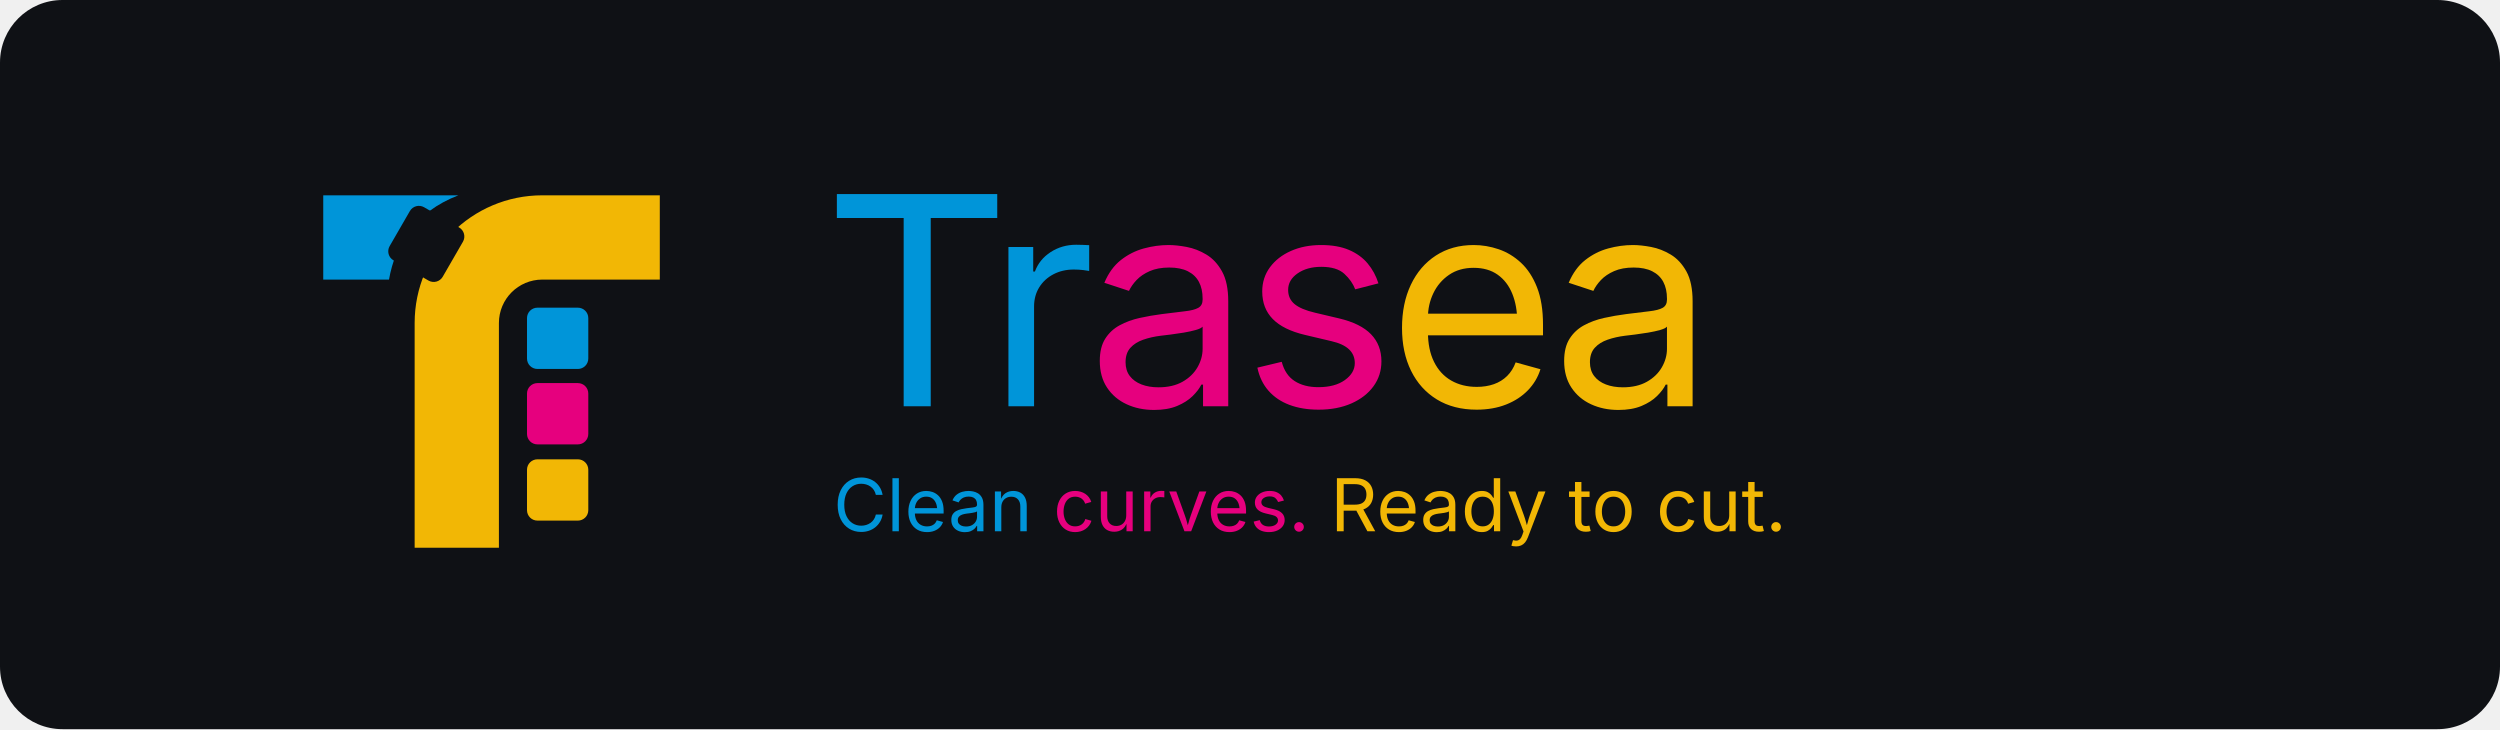
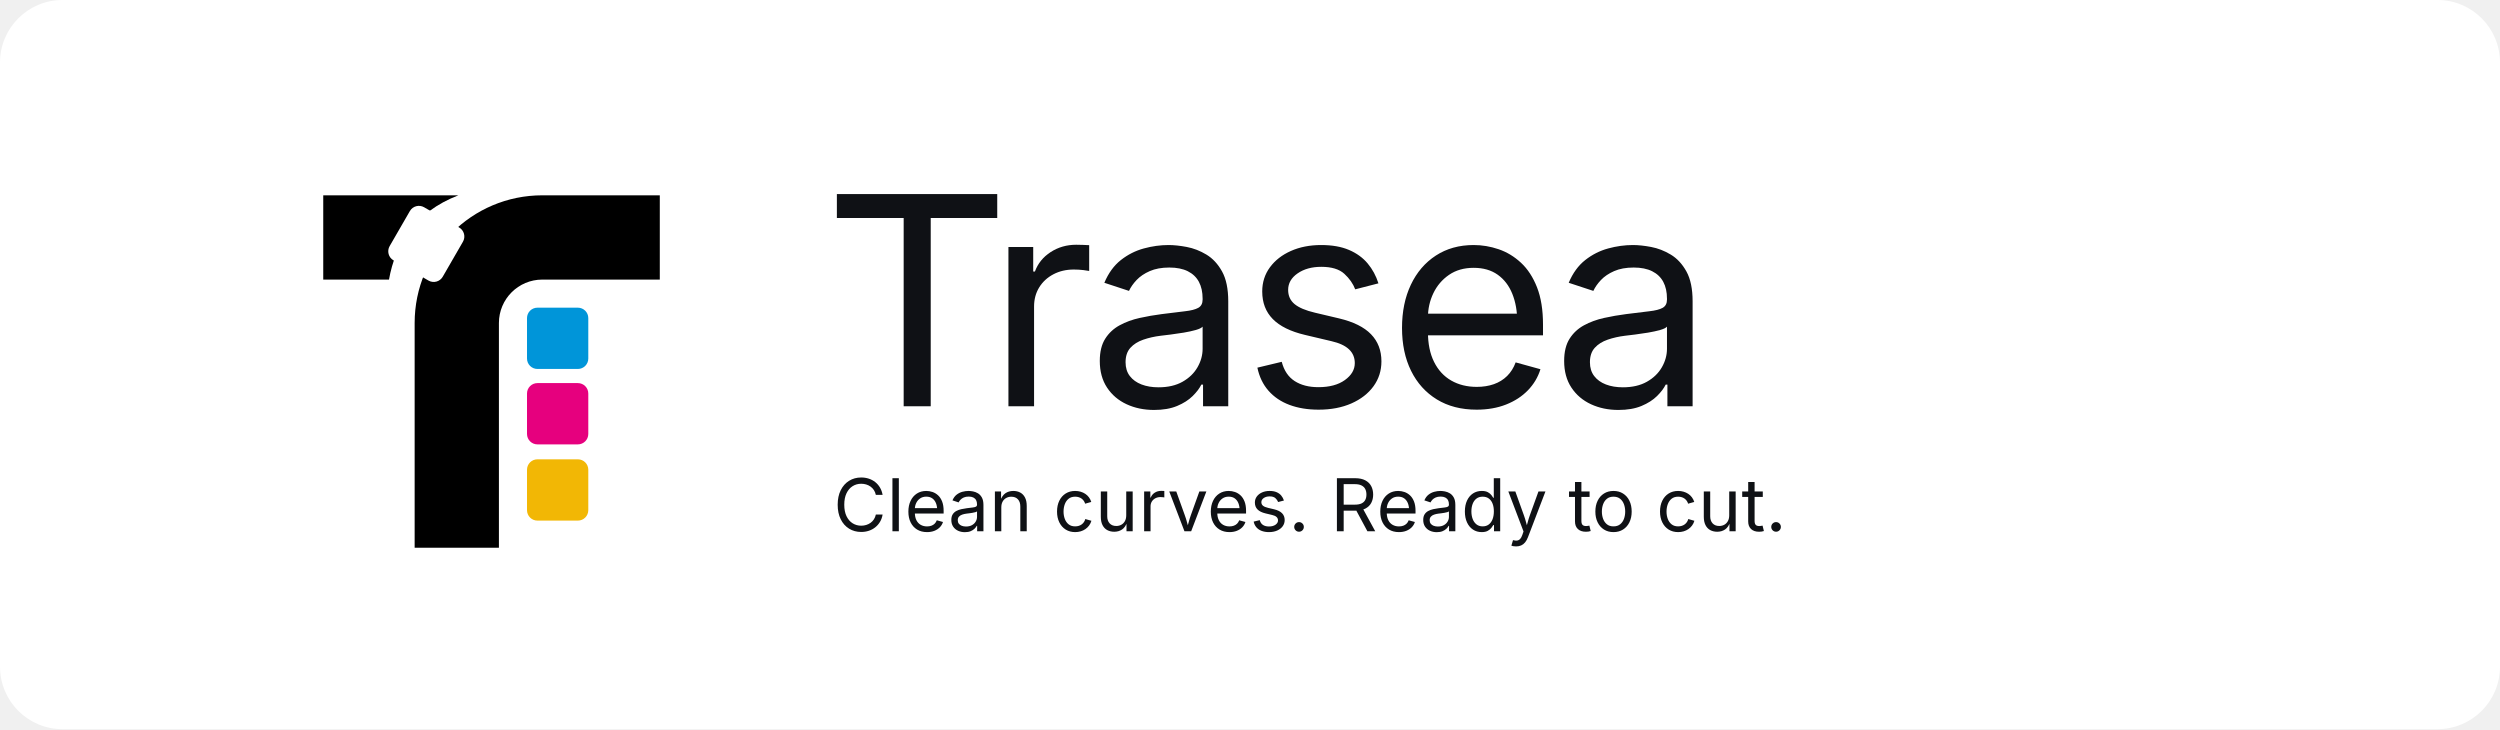
<svg xmlns="http://www.w3.org/2000/svg" xmlns:ns1="https://www.affinity.studio/" width="100%" height="100%" viewBox="0 0 960 280" version="1.1" xml:space="preserve" style="fill-rule:evenodd;clip-rule:evenodd;stroke-linejoin:round;stroke-miterlimit:2;">
-   <g transform="matrix(1,0,0,1,-1010,-2046.281)">
-     <g id="Artboard2" transform="matrix(1,0,0,1,0,2046.281)">
+   <g transform="matrix(1,0,0,1,-1337.484,-3800.397)">
+     <g id="Artboard2" transform="matrix(1,0,0,1,327.4844,3800.397)">
      <rect x="1010" y="0" width="960" height="280" style="fill:none;" />
      <g transform="matrix(1,0,0,1,1010,0)">
-         <path d="M936,0C949.246,0 960,10.754 960,24L960,256C960,269.246 949.246,280 936,280L24,280C10.754,280 0,269.246 0,256L0,24C0,10.754 10.754,0 24,0L936,0Z" style="fill:rgb(15,17,21);" />
+         <path d="M936,0C949.246,0 960,10.754 960,24L960,256C960,269.246 949.246,280 936,280L24,280C10.754,280 0,269.246 0,256L0,24C0,10.754 10.754,0 24,0L936,0Z" style="fill:white;" />
      </g>
      <g id="left-arm" transform="matrix(0.490304,0,0,0.490304,1079.211,16.16358)">
-         <path d="M112,120L217.848,120C183.777,133.1 168.331,158.518 163.499,186L112,186L112,120Z" style="fill:rgb(0,149,217);fill-rule:nonzero;" />
+         <path d="M112,120L217.848,120C183.777,133.1 168.331,158.518 163.499,186L112,186L112,120Z" style="fill-rule:nonzero;" />
      </g>
      <g id="right-stem" transform="matrix(0.490304,0,0,0.490304,1067.24,16.16358)">
-         <path d="M308,120L400,120L400,186L308,186C289.22,186 274,201.22 274,220L274,396L208,396L208,220C208,164.77 252.77,120 308,120Z" style="fill:rgb(242,183,5);fill-rule:nonzero;" />
+         <path d="M308,120L400,120L400,186L308,186C289.22,186 274,201.22 274,220L274,396L208,396L208,220C208,164.77 252.77,120 308,120Z" style="fill-rule:nonzero;" />
      </g>
      <g id="node-accent" transform="matrix(0.490304,0,0,0.490304,1067.24,16.16358)">
        <path d="M335.842,208C340.344,208 344,211.656 344,216.158L344,247.842C344,252.344 340.344,256 335.842,256L304.158,256C299.656,256 296,252.344 296,247.842L296,216.158C296,211.656 299.656,208 304.158,208L335.842,208Z" style="fill:rgb(0,149,217);" />
      </g>
      <g id="node-accent1" ns1:id="node-accent" transform="matrix(0.490304,0,0,0.490304,1067.24,45.12595)">
        <path d="M335.842,208C340.344,208 344,211.656 344,216.158L344,247.842C344,252.344 340.344,256 335.842,256L304.158,256C299.656,256 296,252.344 296,247.842L296,216.158C296,211.656 299.656,208 304.158,208L335.842,208Z" style="fill:rgb(230,0,126);" />
      </g>
      <g id="node-accent2" ns1:id="node-accent" transform="matrix(0.490304,0,0,0.490304,1067.24,74.3948)">
        <path d="M335.842,208C340.344,208 344,211.656 344,216.158L344,247.842C344,252.344 340.344,256 335.842,256L304.158,256C299.656,256 296,252.344 296,247.842L296,216.158C296,211.656 299.656,208 304.158,208L335.842,208Z" style="fill:rgb(242,183,5);" />
      </g>
      <g transform="matrix(1,0,0,1,1326,156)">
-         <path d="M31.008-72.297L5.359-72.297L5.359-81.484L66.938-81.484L66.938-72.297L41.398-72.297L41.398 0L31.008 0L31.008-72.297ZM81.081 0L71.237 0L71.237-61.141L80.753-61.141L80.753-51.734L81.409-51.734Q83.105-56.383 87.452-59.199Q91.800-62.016 97.269-62.016L97.269-62.016Q98.362-62.016 99.866-61.961Q101.370-61.906 102.245-61.852L102.245-61.852L102.245-51.953Q101.808-52.063 100.058-52.281Q98.308-52.500 96.339-52.500L96.339-52.500Q91.964-52.500 88.491-50.668Q85.019-48.836 83.050-45.637Q81.081-42.438 81.081-38.281L81.081-38.281L81.081 0Z" style="fill:rgb(0,149,217);fill-rule:nonzero;" />
-         <path d="M127.155 1.422L127.155 1.422Q121.358 1.422 116.627-0.766Q111.897-2.953 109.108-7.164Q106.319-11.375 106.319-17.391L106.319-17.391Q106.319-22.641 108.397-25.922Q110.475-29.203 113.948-31.090Q117.420-32.977 121.631-33.906Q125.842-34.836 130.108-35.383L130.108-35.383Q135.577-36.094 139.022-36.477Q142.467-36.859 144.135-37.789Q145.803-38.719 145.803-40.961L145.803-40.961L145.803-41.289Q145.803-45.117 144.381-47.770Q142.959-50.422 140.116-51.844Q137.272-53.266 133.006-53.266L133.006-53.266Q128.631-53.266 125.514-51.898Q122.397-50.531 120.456-48.480Q118.514-46.430 117.530-44.297L117.530-44.297L108.069-47.414Q110.420-52.992 114.413-56.137Q118.405-59.281 123.217-60.594Q128.030-61.906 132.733-61.906L132.733-61.906Q135.795-61.906 139.706-61.168Q143.616-60.430 147.252-58.242Q150.889-56.055 153.268-51.762Q155.647-47.469 155.647-40.305L155.647-40.305L155.647 0L145.967 0L145.967-8.313L145.311-8.313Q144.272-6.180 141.975-3.910Q139.678-1.641 136.014-0.109Q132.350 1.422 127.155 1.422ZM128.850-7.273L128.850-7.273Q134.319-7.273 138.092-9.406Q141.866-11.539 143.834-14.957Q145.803-18.375 145.803-22.094L145.803-22.094L145.803-30.570Q145.202-29.859 143.178-29.285Q141.155-28.711 138.557-28.273Q135.959-27.836 133.526-27.535Q131.092-27.234 129.670-27.070L129.670-27.070Q126.116-26.633 123.026-25.566Q119.936-24.500 118.077-22.449Q116.217-20.398 116.217-16.898L116.217-16.898Q116.217-13.727 117.858-11.594Q119.499-9.461 122.342-8.367Q125.186-7.273 128.850-7.273ZM190.350 1.313L190.350 1.313Q184.060 1.313 179.166-0.520Q174.271-2.352 171.100-5.961Q167.928-9.570 166.834-14.820L166.834-14.820L176.185-17.063Q177.498-12.031 181.135-9.680Q184.771-7.328 190.240-7.328L190.240-7.328Q196.639-7.328 200.439-10.063Q204.240-12.797 204.240-16.570L204.240-16.570Q204.240-19.742 202.025-21.848Q199.810-23.953 195.271-24.992L195.271-24.992L185.100-27.398Q176.787-29.367 172.740-33.496Q168.693-37.625 168.693-44.078L168.693-44.078Q168.693-49.328 171.646-53.348Q174.600-57.367 179.713-59.637Q184.826-61.906 191.334-61.906L191.334-61.906Q197.623-61.906 202.025-60.020Q206.428-58.133 209.189-54.824Q211.951-51.516 213.318-47.195L213.318-47.195L204.404-44.898Q203.146-48.180 200.221-50.859Q197.295-53.539 191.389-53.539L191.389-53.539Q185.920-53.539 182.283-51.023Q178.646-48.508 178.646-44.680L178.646-44.680Q178.646-41.289 181.107-39.238Q183.568-37.188 188.928-35.930L188.928-35.930L198.170-33.742Q206.482-31.773 210.475-27.645Q214.467-23.516 214.467-17.227L214.467-17.227Q214.467-11.867 211.432-7.684Q208.396-3.500 202.955-1.094Q197.514 1.313 190.350 1.313Z" style="fill:rgb(230,0,126);fill-rule:nonzero;" />
-         <path d="M251.029 1.313L251.029 1.313Q242.169 1.313 235.744-2.625Q229.318-6.563 225.845-13.617Q222.373-20.672 222.373-30.078L222.373-30.078Q222.373-39.484 225.763-46.648Q229.154-53.813 235.361-57.859Q241.568-61.906 249.880-61.906L249.880-61.906Q254.748-61.906 259.478-60.293Q264.208-58.680 268.064-55.098Q271.919-51.516 274.216-45.664Q276.513-39.813 276.513-31.336L276.513-31.336L276.513-27.234L229.044-27.234L229.044-35.547L271.208-35.547L266.615-32.484Q266.615-38.500 264.728-43.176Q262.841-47.852 259.123-50.504Q255.404-53.156 249.880-53.156L249.880-53.156Q244.357-53.156 240.419-50.449Q236.482-47.742 234.404-43.395Q232.326-39.047 232.326-34.070L232.326-34.070L232.326-28.547Q232.326-21.766 234.677-17.035Q237.029-12.305 241.267-9.871Q245.505-7.438 251.083-7.438L251.083-7.438Q254.693-7.438 257.646-8.477Q260.599-9.516 262.732-11.621Q264.865-13.727 266.013-16.844L266.013-16.844L275.529-14.219Q274.107-9.625 270.716-6.125Q267.326-2.625 262.322-0.656Q257.318 1.313 251.029 1.313ZM305.470 1.422L305.470 1.422Q299.673 1.422 294.942-0.766Q290.212-2.953 287.423-7.164Q284.634-11.375 284.634-17.391L284.634-17.391Q284.634-22.641 286.712-25.922Q288.790-29.203 292.263-31.090Q295.735-32.977 299.946-33.906Q304.157-34.836 308.423-35.383L308.423-35.383Q313.892-36.094 317.337-36.477Q320.782-36.859 322.450-37.789Q324.118-38.719 324.118-40.961L324.118-40.961L324.118-41.289Q324.118-45.117 322.696-47.770Q321.274-50.422 318.431-51.844Q315.587-53.266 311.321-53.266L311.321-53.266Q306.946-53.266 303.829-51.898Q300.712-50.531 298.770-48.480Q296.829-46.430 295.845-44.297L295.845-44.297L286.384-47.414Q288.735-52.992 292.728-56.137Q296.720-59.281 301.532-60.594Q306.345-61.906 311.048-61.906L311.048-61.906Q314.110-61.906 318.020-61.168Q321.931-60.430 325.567-58.242Q329.204-56.055 331.583-51.762Q333.962-47.469 333.962-40.305L333.962-40.305L333.962 0L324.282 0L324.282-8.313L323.626-8.313Q322.587-6.180 320.290-3.910Q317.993-1.641 314.329-0.109Q310.665 1.422 305.470 1.422ZM307.165-7.273L307.165-7.273Q312.634-7.273 316.407-9.406Q320.181-11.539 322.149-14.957Q324.118-18.375 324.118-22.094L324.118-22.094L324.118-30.570Q323.517-29.859 321.493-29.285Q319.470-28.711 316.872-28.273Q314.274-27.836 311.841-27.535Q309.407-27.234 307.985-27.070L307.985-27.070Q304.431-26.633 301.341-25.566Q298.251-24.500 296.392-22.449Q294.532-20.398 294.532-16.898L294.532-16.898Q294.532-13.727 296.173-11.594Q297.813-9.461 300.657-8.367Q303.501-7.273 307.165-7.273Z" style="fill:rgb(242,183,5);fill-rule:nonzero;" />
+         <path d="M31.008-72.297L5.359-72.297L5.359-81.484L66.938-81.484L66.938-72.297L41.398-72.297L41.398 0L31.008 0L31.008-72.297ZM81.081 0L71.237 0L71.237-61.141L80.753-61.141L80.753-51.734L81.409-51.734Q83.105-56.383 87.452-59.199Q91.800-62.016 97.269-62.016L97.269-62.016Q98.362-62.016 99.866-61.961Q101.370-61.906 102.245-61.852L102.245-61.852L102.245-51.953Q101.808-52.063 100.058-52.281Q98.308-52.500 96.339-52.500L96.339-52.500Q91.964-52.500 88.491-50.668Q85.019-48.836 83.050-45.637Q81.081-42.438 81.081-38.281L81.081-38.281L81.081 0Z" style="fill:rgb(15,17,21);fill-rule:nonzero;" />
+         <path d="M127.155 1.422L127.155 1.422Q121.358 1.422 116.627-0.766Q111.897-2.953 109.108-7.164Q106.319-11.375 106.319-17.391L106.319-17.391Q106.319-22.641 108.397-25.922Q110.475-29.203 113.948-31.090Q117.420-32.977 121.631-33.906Q125.842-34.836 130.108-35.383L130.108-35.383Q135.577-36.094 139.022-36.477Q142.467-36.859 144.135-37.789Q145.803-38.719 145.803-40.961L145.803-40.961L145.803-41.289Q145.803-45.117 144.381-47.770Q142.959-50.422 140.116-51.844Q137.272-53.266 133.006-53.266L133.006-53.266Q128.631-53.266 125.514-51.898Q122.397-50.531 120.456-48.480Q118.514-46.430 117.530-44.297L117.530-44.297L108.069-47.414Q110.420-52.992 114.413-56.137Q118.405-59.281 123.217-60.594Q128.030-61.906 132.733-61.906L132.733-61.906Q135.795-61.906 139.706-61.168Q143.616-60.430 147.252-58.242Q150.889-56.055 153.268-51.762Q155.647-47.469 155.647-40.305L155.647-40.305L155.647 0L145.967 0L145.967-8.313L145.311-8.313Q144.272-6.180 141.975-3.910Q139.678-1.641 136.014-0.109Q132.350 1.422 127.155 1.422ZM128.850-7.273L128.850-7.273Q134.319-7.273 138.092-9.406Q141.866-11.539 143.834-14.957Q145.803-18.375 145.803-22.094L145.803-22.094L145.803-30.570Q145.202-29.859 143.178-29.285Q141.155-28.711 138.557-28.273Q135.959-27.836 133.526-27.535Q131.092-27.234 129.670-27.070L129.670-27.070Q126.116-26.633 123.026-25.566Q119.936-24.500 118.077-22.449Q116.217-20.398 116.217-16.898L116.217-16.898Q116.217-13.727 117.858-11.594Q119.499-9.461 122.342-8.367Q125.186-7.273 128.850-7.273ZM190.350 1.313L190.350 1.313Q184.060 1.313 179.166-0.520Q174.271-2.352 171.100-5.961Q167.928-9.570 166.834-14.820L166.834-14.820L176.185-17.063Q177.498-12.031 181.135-9.680Q184.771-7.328 190.240-7.328L190.240-7.328Q196.639-7.328 200.439-10.063Q204.240-12.797 204.240-16.570L204.240-16.570Q204.240-19.742 202.025-21.848Q199.810-23.953 195.271-24.992L195.271-24.992L185.100-27.398Q176.787-29.367 172.740-33.496Q168.693-37.625 168.693-44.078L168.693-44.078Q168.693-49.328 171.646-53.348Q174.600-57.367 179.713-59.637Q184.826-61.906 191.334-61.906L191.334-61.906Q197.623-61.906 202.025-60.020Q206.428-58.133 209.189-54.824Q211.951-51.516 213.318-47.195L213.318-47.195L204.404-44.898Q203.146-48.180 200.221-50.859Q197.295-53.539 191.389-53.539L191.389-53.539Q185.920-53.539 182.283-51.023Q178.646-48.508 178.646-44.680L178.646-44.680Q178.646-41.289 181.107-39.238Q183.568-37.188 188.928-35.930L188.928-35.930L198.170-33.742Q206.482-31.773 210.475-27.645Q214.467-23.516 214.467-17.227L214.467-17.227Q214.467-11.867 211.432-7.684Q208.396-3.500 202.955-1.094Q197.514 1.313 190.350 1.313Z" style="fill:rgb(15,17,21);fill-rule:nonzero;" />
+         <path d="M251.029 1.313L251.029 1.313Q242.169 1.313 235.744-2.625Q229.318-6.563 225.845-13.617Q222.373-20.672 222.373-30.078L222.373-30.078Q222.373-39.484 225.763-46.648Q229.154-53.813 235.361-57.859Q241.568-61.906 249.880-61.906L249.880-61.906Q254.748-61.906 259.478-60.293Q264.208-58.680 268.064-55.098Q271.919-51.516 274.216-45.664Q276.513-39.813 276.513-31.336L276.513-31.336L276.513-27.234L229.044-27.234L229.044-35.547L271.208-35.547L266.615-32.484Q266.615-38.500 264.728-43.176Q262.841-47.852 259.123-50.504Q255.404-53.156 249.880-53.156L249.880-53.156Q244.357-53.156 240.419-50.449Q236.482-47.742 234.404-43.395Q232.326-39.047 232.326-34.070L232.326-34.070L232.326-28.547Q232.326-21.766 234.677-17.035Q237.029-12.305 241.267-9.871Q245.505-7.438 251.083-7.438L251.083-7.438Q254.693-7.438 257.646-8.477Q260.599-9.516 262.732-11.621Q264.865-13.727 266.013-16.844L266.013-16.844L275.529-14.219Q274.107-9.625 270.716-6.125Q267.326-2.625 262.322-0.656Q257.318 1.313 251.029 1.313ZM305.470 1.422L305.470 1.422Q299.673 1.422 294.942-0.766Q290.212-2.953 287.423-7.164Q284.634-11.375 284.634-17.391L284.634-17.391Q284.634-22.641 286.712-25.922Q288.790-29.203 292.263-31.090Q295.735-32.977 299.946-33.906Q304.157-34.836 308.423-35.383L308.423-35.383Q313.892-36.094 317.337-36.477Q320.782-36.859 322.450-37.789Q324.118-38.719 324.118-40.961L324.118-40.961L324.118-41.289Q324.118-45.117 322.696-47.770Q321.274-50.422 318.431-51.844Q315.587-53.266 311.321-53.266L311.321-53.266Q306.946-53.266 303.829-51.898Q300.712-50.531 298.770-48.480Q296.829-46.430 295.845-44.297L295.845-44.297L286.384-47.414Q288.735-52.992 292.728-56.137Q296.720-59.281 301.532-60.594Q306.345-61.906 311.048-61.906L311.048-61.906Q314.110-61.906 318.020-61.168Q321.931-60.430 325.567-58.242Q329.204-56.055 331.583-51.762Q333.962-47.469 333.962-40.305L333.962-40.305L333.962 0L324.282 0L324.282-8.313L323.626-8.313Q322.587-6.180 320.290-3.910Q317.993-1.641 314.329-0.109Q310.665 1.422 305.470 1.422ZM307.165-7.273L307.165-7.273Q312.634-7.273 316.407-9.406Q320.181-11.539 322.149-14.957Q324.118-18.375 324.118-22.094L324.118-22.094L324.118-30.570Q323.517-29.859 321.493-29.285Q319.470-28.711 316.872-28.273Q314.274-27.836 311.841-27.535Q309.407-27.234 307.985-27.070L307.985-27.070Q304.431-26.633 301.341-25.566Q298.251-24.500 296.392-22.449Q294.532-20.398 294.532-16.898L294.532-16.898Q294.532-13.727 296.173-11.594Q297.813-9.461 300.657-8.367Q303.501-7.273 307.165-7.273Z" style="fill:rgb(15,17,21);fill-rule:nonzero;" />
      </g>
      <g transform="matrix(1,0,0,1,1330,204)">
-         <path d="M10.705 0.273L10.705 0.273Q8.094 0.273 6.050-0.991Q4.006-2.256 2.837-4.601Q1.668-6.945 1.668-10.172L1.668-10.172Q1.668-13.412 2.837-15.757Q4.006-18.102 6.050-19.373Q8.094-20.645 10.705-20.645L10.705-20.645Q12.250-20.645 13.624-20.193Q14.998-19.742 16.092-18.874Q17.186-18.006 17.917-16.769Q18.648-15.531 18.922-13.959L18.922-13.959L16.324-13.959Q16.105-15.012 15.579-15.805Q15.053-16.598 14.294-17.145Q13.535-17.691 12.619-17.965Q11.703-18.238 10.705-18.238L10.705-18.238Q8.873-18.238 7.396-17.309Q5.920-16.379 5.059-14.581Q4.197-12.783 4.197-10.172L4.197-10.172Q4.197-7.574 5.065-5.776Q5.934-3.979 7.410-3.056Q8.887-2.133 10.705-2.133L10.705-2.133Q11.703-2.133 12.619-2.413Q13.535-2.693 14.294-3.233Q15.053-3.773 15.579-4.573Q16.105-5.373 16.324-6.412L16.324-6.412L18.922-6.412Q18.662-4.854 17.931-3.623Q17.199-2.393 16.105-1.518Q15.012-0.643 13.638-0.185Q12.264 0.273 10.705 0.273ZM22.693-20.371L25.154-20.371L25.154 0L22.693 0L22.693-20.371ZM35.980 0.328L35.980 0.328Q33.765 0.328 32.159-0.656Q30.553-1.641 29.684-3.404Q28.816-5.168 28.816-7.520L28.816-7.520Q28.816-9.871 29.664-11.662Q30.512-13.453 32.063-14.465Q33.615-15.477 35.693-15.477L35.693-15.477Q36.910-15.477 38.093-15.073Q39.275-14.670 40.239-13.774Q41.203-12.879 41.777-11.416Q42.351-9.953 42.351-7.834L42.351-7.834L42.351-6.809L30.484-6.809L30.484-8.887L41.025-8.887L39.877-8.121Q39.877-9.625 39.405-10.794Q38.933-11.963 38.004-12.626Q37.074-13.289 35.693-13.289L35.693-13.289Q34.312-13.289 33.328-12.612Q32.344-11.936 31.824-10.849Q31.305-9.762 31.305-8.518L31.305-8.518L31.305-7.137Q31.305-5.441 31.892-4.259Q32.480-3.076 33.540-2.468Q34.599-1.859 35.994-1.859L35.994-1.859Q36.896-1.859 37.635-2.119Q38.373-2.379 38.906-2.905Q39.439-3.432 39.726-4.211L39.726-4.211L42.105-3.555Q41.750-2.406 40.902-1.531Q40.055-0.656 38.804-0.164Q37.553 0.328 35.980 0.328ZM50.518 0.355L50.518 0.355Q49.069 0.355 47.886-0.191Q46.704-0.738 46.006-1.791Q45.309-2.844 45.309-4.348L45.309-4.348Q45.309-5.660 45.829-6.480Q46.348-7.301 47.216-7.772Q48.084-8.244 49.137-8.477Q50.190-8.709 51.256-8.846L51.256-8.846Q52.624-9.023 53.485-9.119Q54.346-9.215 54.763-9.447Q55.180-9.680 55.180-10.240L55.180-10.240L55.180-10.322Q55.180-11.279 54.825-11.942Q54.469-12.605 53.758-12.961Q53.047-13.316 51.981-13.316L51.981-13.316Q50.887-13.316 50.108-12.975Q49.329-12.633 48.843-12.120Q48.358-11.607 48.112-11.074L48.112-11.074L45.747-11.854Q46.334-13.248 47.332-14.034Q48.331-14.820 49.534-15.148Q50.737-15.477 51.913-15.477L51.913-15.477Q52.678-15.477 53.656-15.292Q54.633-15.107 55.542-14.561Q56.452-14.014 57.046-12.940Q57.641-11.867 57.641-10.076L57.641-10.076L57.641 0L55.221 0L55.221-2.078L55.057-2.078Q54.797-1.545 54.223-0.978Q53.649-0.410 52.733-0.027Q51.817 0.355 50.518 0.355ZM50.942-1.818L50.942-1.818Q52.309-1.818 53.252-2.352Q54.196-2.885 54.688-3.739Q55.180-4.594 55.180-5.523L55.180-5.523L55.180-7.643Q55.030-7.465 54.524-7.321Q54.018-7.178 53.369-7.068Q52.719-6.959 52.111-6.884Q51.502-6.809 51.147-6.768L51.147-6.768Q50.258-6.658 49.486-6.392Q48.713-6.125 48.249-5.612Q47.784-5.100 47.784-4.225L47.784-4.225Q47.784-3.432 48.194-2.898Q48.604-2.365 49.315-2.092Q50.026-1.818 50.942-1.818ZM64.502-9.160L64.502-9.160L64.502 0L62.041 0L62.041-15.285L64.407-15.285L64.420-11.580L64.079-11.580Q64.776-13.699 66.068-14.588Q67.360-15.477 69.096-15.477L69.096-15.477Q70.641-15.477 71.803-14.841Q72.965-14.205 73.615-12.927Q74.264-11.648 74.264-9.707L74.264-9.707L74.264 0L71.803 0L71.803-9.502Q71.803-11.266 70.880-12.264Q69.957-13.262 68.358-13.262L68.358-13.262Q67.264-13.262 66.389-12.783Q65.514-12.305 65.008-11.389Q64.502-10.473 64.502-9.160Z" style="fill:rgb(0,149,217);fill-rule:nonzero;" />
-         <path d="M92.858 0.328L92.858 0.328Q90.780 0.328 89.214-0.656Q87.649-1.641 86.774-3.418Q85.899-5.195 85.899-7.547L85.899-7.547Q85.899-9.939 86.774-11.724Q87.649-13.508 89.214-14.492Q90.780-15.477 92.858-15.477L92.858-15.477Q93.965-15.477 94.950-15.189Q95.934-14.902 96.748-14.362Q97.561-13.822 98.149-13.036Q98.737-12.250 99.051-11.252L99.051-11.252L96.686-10.582Q96.522-11.170 96.180-11.662Q95.838-12.154 95.353-12.517Q94.868-12.879 94.239-13.077Q93.610-13.275 92.858-13.275L92.858-13.275Q91.327-13.275 90.342-12.476Q89.358-11.676 88.879-10.377Q88.401-9.078 88.401-7.547L88.401-7.547Q88.401-6.043 88.879-4.751Q89.358-3.459 90.342-2.666Q91.327-1.873 92.858-1.873L92.858-1.873Q93.623-1.873 94.266-2.078Q94.909-2.283 95.408-2.659Q95.907-3.035 96.248-3.555Q96.590-4.074 96.754-4.689L96.754-4.689L99.106-4.020Q98.805-2.994 98.210-2.194Q97.616-1.395 96.795-0.827Q95.975-0.260 94.977 0.034Q93.979 0.328 92.858 0.328ZM107.895 0.191L107.895 0.191Q106.350 0.191 105.181-0.444Q104.012-1.080 103.363-2.365Q102.713-3.650 102.713-5.578L102.713-5.578L102.713-15.285L105.174-15.285L105.174-5.783Q105.174-4.020 106.104-3.021Q107.034-2.023 108.633-2.023L108.633-2.023Q109.727-2.023 110.595-2.502Q111.463-2.980 111.969-3.903Q112.475-4.826 112.475-6.125L112.475-6.125L112.475-15.285L114.950-15.285L114.950 0L112.571 0L112.571-3.705L112.899-3.705Q112.188-1.559 110.882-0.684Q109.577 0.191 107.895 0.191ZM121.811 0L119.350 0L119.350-15.285L121.729-15.285L121.729-12.934L121.893-12.934Q122.317-14.096 123.404-14.800Q124.491-15.504 125.858-15.504L125.858-15.504Q126.131-15.504 126.507-15.490Q126.883-15.477 127.102-15.463L127.102-15.463L127.102-12.988Q126.992-13.016 126.555-13.070Q126.117-13.125 125.625-13.125L125.625-13.125Q124.532-13.125 123.663-12.667Q122.795-12.209 122.303-11.409Q121.811-10.609 121.811-9.570L121.811-9.570L121.811 0ZM137.411 0L134.827 0L128.989-15.285L131.682-15.285L134.936-6.221Q135.456-4.813 135.818-3.411Q136.180-2.010 136.577-0.697L136.577-0.697L135.675-0.697Q136.071-2.010 136.433-3.411Q136.796-4.813 137.302-6.221L137.302-6.221L140.555-15.285L143.249-15.285L137.411 0ZM152.113 0.328L152.113 0.328Q149.898 0.328 148.292-0.656Q146.685-1.641 145.817-3.404Q144.949-5.168 144.949-7.520L144.949-7.520Q144.949-9.871 145.797-11.662Q146.644-13.453 148.196-14.465Q149.748-15.477 151.826-15.477L151.826-15.477Q153.043-15.477 154.225-15.073Q155.408-14.670 156.372-13.774Q157.336-12.879 157.910-11.416Q158.484-9.953 158.484-7.834L158.484-7.834L158.484-6.809L146.617-6.809L146.617-8.887L157.158-8.887L156.010-8.121Q156.010-9.625 155.538-10.794Q155.066-11.963 154.136-12.626Q153.207-13.289 151.826-13.289L151.826-13.289Q150.445-13.289 149.461-12.612Q148.476-11.936 147.957-10.849Q147.437-9.762 147.437-8.518L147.437-8.518L147.437-7.137Q147.437-5.441 148.025-4.259Q148.613-3.076 149.673-2.468Q150.732-1.859 152.127-1.859L152.127-1.859Q153.029-1.859 153.767-2.119Q154.506-2.379 155.039-2.905Q155.572-3.432 155.859-4.211L155.859-4.211L158.238-3.555Q157.883-2.406 157.035-1.531Q156.187-0.656 154.936-0.164Q153.685 0.328 152.113 0.328ZM167.287 0.328L167.287 0.328Q165.714 0.328 164.491-0.130Q163.267-0.588 162.474-1.490Q161.681-2.393 161.408-3.705L161.408-3.705L163.746-4.266Q164.074-3.008 164.983-2.420Q165.892-1.832 167.259-1.832L167.259-1.832Q168.859-1.832 169.809-2.516Q170.759-3.199 170.759-4.143L170.759-4.143Q170.759-4.936 170.206-5.462Q169.652-5.988 168.517-6.248L168.517-6.248L165.974-6.850Q163.896-7.342 162.884-8.374Q161.873-9.406 161.873-11.020L161.873-11.020Q161.873-12.332 162.611-13.337Q163.349-14.342 164.628-14.909Q165.906-15.477 167.533-15.477L167.533-15.477Q169.105-15.477 170.206-15.005Q171.306-14.533 171.997-13.706Q172.687-12.879 173.029-11.799L173.029-11.799L170.800-11.225Q170.486-12.045 169.755-12.715Q169.023-13.385 167.547-13.385L167.547-13.385Q166.179-13.385 165.270-12.756Q164.361-12.127 164.361-11.170L164.361-11.170Q164.361-10.322 164.976-9.810Q165.591-9.297 166.931-8.982L166.931-8.982L169.242-8.436Q171.320-7.943 172.318-6.911Q173.316-5.879 173.316-4.307L173.316-4.307Q173.316-2.967 172.557-1.921Q171.798-0.875 170.438-0.273Q169.078 0.328 167.287 0.328ZM178.824 0.178L178.824 0.178Q178.058 0.178 177.518-0.362Q176.978-0.902 176.978-1.668L176.978-1.668Q176.978-2.434 177.518-2.974Q178.058-3.514 178.824-3.514L178.824-3.514Q179.589-3.514 180.129-2.974Q180.669-2.434 180.669-1.668L180.669-1.668Q180.669-0.902 180.129-0.362Q179.589 0.178 178.824 0.178Z" style="fill:rgb(230,0,126);fill-rule:nonzero;" />
-         <path d="M195.973 0L193.375 0L193.375-20.371L200.348-20.371Q202.726-20.371 204.265-19.558Q205.803-18.744 206.548-17.322Q207.293-15.900 207.293-14.082L207.293-14.082Q207.293-12.264 206.548-10.869Q205.803-9.475 204.271-8.688Q202.740-7.902 200.361-7.902L200.361-7.902L194.824-7.902L194.824-10.213L200.238-10.213Q201.851-10.213 202.829-10.685Q203.807-11.156 204.258-12.024Q204.709-12.893 204.709-14.082L204.709-14.082Q204.709-15.299 204.258-16.194Q203.807-17.090 202.822-17.589Q201.838-18.088 200.211-18.088L200.211-18.088L195.973-18.088L195.973 0ZM208.086 0L205.078 0L200.156-9.174L203.082-9.174L208.086 0ZM217.189 0.328L217.189 0.328Q214.975 0.328 213.368-0.656Q211.762-1.641 210.894-3.404Q210.025-5.168 210.025-7.520L210.025-7.520Q210.025-9.871 210.873-11.662Q211.721-13.453 213.272-14.465Q214.824-15.477 216.902-15.477L216.902-15.477Q218.119-15.477 219.302-15.073Q220.484-14.670 221.448-13.774Q222.412-12.879 222.986-11.416Q223.561-9.953 223.561-7.834L223.561-7.834L223.561-6.809L211.693-6.809L211.693-8.887L222.234-8.887L221.086-8.121Q221.086-9.625 220.614-10.794Q220.143-11.963 219.213-12.626Q218.283-13.289 216.902-13.289L216.902-13.289Q215.522-13.289 214.537-12.612Q213.553-11.936 213.033-10.849Q212.514-9.762 212.514-8.518L212.514-8.518L212.514-7.137Q212.514-5.441 213.102-4.259Q213.689-3.076 214.749-2.468Q215.809-1.859 217.203-1.859L217.203-1.859Q218.105-1.859 218.844-2.119Q219.582-2.379 220.115-2.905Q220.648-3.432 220.936-4.211L220.936-4.211L223.314-3.555Q222.959-2.406 222.111-1.531Q221.264-0.656 220.013-0.164Q218.762 0.328 217.189 0.328ZM231.727 0.355L231.727 0.355Q230.278 0.355 229.095-0.191Q227.913-0.738 227.215-1.791Q226.518-2.844 226.518-4.348L226.518-4.348Q226.518-5.660 227.038-6.480Q227.557-7.301 228.425-7.772Q229.294-8.244 230.346-8.477Q231.399-8.709 232.465-8.846L232.465-8.846Q233.833-9.023 234.694-9.119Q235.555-9.215 235.972-9.447Q236.389-9.680 236.389-10.240L236.389-10.240L236.389-10.322Q236.389-11.279 236.034-11.942Q235.678-12.605 234.967-12.961Q234.257-13.316 233.190-13.316L233.190-13.316Q232.096-13.316 231.317-12.975Q230.538-12.633 230.052-12.120Q229.567-11.607 229.321-11.074L229.321-11.074L226.956-11.854Q227.544-13.248 228.542-14.034Q229.540-14.820 230.743-15.148Q231.946-15.477 233.122-15.477L233.122-15.477Q233.887-15.477 234.865-15.292Q235.842-15.107 236.752-14.561Q237.661-14.014 238.256-12.940Q238.850-11.867 238.850-10.076L238.850-10.076L238.850 0L236.430 0L236.430-2.078L236.266-2.078Q236.007-1.545 235.432-0.978Q234.858-0.410 233.942-0.027Q233.026 0.355 231.727 0.355ZM232.151-1.818L232.151-1.818Q233.518-1.818 234.462-2.352Q235.405-2.885 235.897-3.739Q236.389-4.594 236.389-5.523L236.389-5.523L236.389-7.643Q236.239-7.465 235.733-7.321Q235.227-7.178 234.578-7.068Q233.928-6.959 233.320-6.884Q232.712-6.809 232.356-6.768L232.356-6.768Q231.467-6.658 230.695-6.392Q229.923-6.125 229.458-5.612Q228.993-5.100 228.993-4.225L228.993-4.225Q228.993-3.432 229.403-2.898Q229.813-2.365 230.524-2.092Q231.235-1.818 232.151-1.818ZM248.979 0.328L248.979 0.328Q247.079 0.328 245.616-0.643Q244.153-1.613 243.333-3.391Q242.512-5.168 242.512-7.602L242.512-7.602Q242.512-10.021 243.339-11.792Q244.167-13.563 245.629-14.520Q247.092-15.477 248.993-15.477L248.993-15.477Q250.483-15.477 251.358-14.984Q252.233-14.492 252.705-13.870Q253.176-13.248 253.422-12.838L253.422-12.838L253.614-12.838L253.614-20.371L256.075-20.371L256.075 0L253.696 0L253.696-2.365L253.422-2.365Q253.176-1.941 252.691-1.306Q252.206-0.670 251.324-0.171Q250.442 0.328 248.979 0.328ZM249.348-1.873L249.348-1.873Q250.743-1.873 251.700-2.604Q252.657-3.336 253.149-4.635Q253.641-5.934 253.641-7.629L253.641-7.629Q253.641-9.324 253.156-10.589Q252.670-11.854 251.713-12.564Q250.756-13.275 249.348-13.275L249.348-13.275Q247.899-13.275 246.935-12.523Q245.971-11.771 245.493-10.493Q245.014-9.215 245.014-7.629L245.014-7.629Q245.014-6.029 245.500-4.724Q245.985-3.418 246.956-2.646Q247.926-1.873 249.348-1.873ZM260.369 5.537L260.369 5.537L260.998 3.404L261.258 3.473Q262.010 3.664 262.625 3.575Q263.240 3.486 263.732 2.967Q264.224 2.447 264.594 1.354L264.594 1.354L265.031 0.082L259.193-15.285L261.887-15.285L265.140-6.221Q265.660-4.799 266.015-3.404Q266.371-2.010 266.767-0.697L266.767-0.697L265.865-0.697Q266.262-2.010 266.624-3.411Q266.986-4.813 267.492-6.221L267.492-6.221L270.773-15.285L273.453-15.285L266.740 2.283Q266.275 3.500 265.626 4.286Q264.976 5.072 264.115 5.448Q263.254 5.824 262.174 5.824L262.174 5.824Q261.517 5.824 261.039 5.729Q260.560 5.633 260.369 5.537ZM282.500-15.285L290.402-15.285L290.402-13.180L282.500-13.180L282.500-15.285ZM284.797-3.773L284.797-18.922L287.258-18.922L287.258-3.965Q287.258-2.939 287.675-2.468Q288.091-1.996 289.062-1.996L289.062-1.996Q289.295-1.996 289.657-2.051Q290.019-2.105 290.320-2.160L290.320-2.160L290.826-0.082Q290.443 0.055 289.958 0.123Q289.472 0.191 288.994 0.191L288.994 0.191Q287.011 0.191 285.904-0.854Q284.797-1.900 284.797-3.773L284.797-3.773ZM299.577 0.328L299.577 0.328Q297.499 0.328 295.934-0.656Q294.368-1.641 293.493-3.418Q292.618-5.195 292.618-7.547L292.618-7.547Q292.618-9.939 293.493-11.724Q294.368-13.508 295.934-14.492Q297.499-15.477 299.577-15.477L299.577-15.477Q301.669-15.477 303.241-14.492Q304.814-13.508 305.689-11.724Q306.564-9.939 306.564-7.547L306.564-7.547Q306.564-5.195 305.689-3.418Q304.814-1.641 303.241-0.656Q301.669 0.328 299.577 0.328ZM299.577-1.873L299.577-1.873Q301.122-1.873 302.120-2.666Q303.118-3.459 303.597-4.751Q304.075-6.043 304.075-7.547L304.075-7.547Q304.075-9.064 303.597-10.370Q303.118-11.676 302.120-12.476Q301.122-13.275 299.577-13.275L299.577-13.275Q298.046-13.275 297.062-12.476Q296.077-11.676 295.599-10.377Q295.120-9.078 295.120-7.547L295.120-7.547Q295.120-6.043 295.599-4.751Q296.077-3.459 297.062-2.666Q298.046-1.873 299.577-1.873ZM324.401 0.328L324.401 0.328Q322.323 0.328 320.758-0.656Q319.192-1.641 318.317-3.418Q317.442-5.195 317.442-7.547L317.442-7.547Q317.442-9.939 318.317-11.724Q319.192-13.508 320.758-14.492Q322.323-15.477 324.401-15.477L324.401-15.477Q325.509-15.477 326.493-15.189Q327.478-14.902 328.291-14.362Q329.104-13.822 329.692-13.036Q330.280-12.250 330.595-11.252L330.595-11.252L328.229-10.582Q328.065-11.170 327.724-11.662Q327.382-12.154 326.896-12.517Q326.411-12.879 325.782-13.077Q325.153-13.275 324.401-13.275L324.401-13.275Q322.870-13.275 321.886-12.476Q320.901-11.676 320.423-10.377Q319.944-9.078 319.944-7.547L319.944-7.547Q319.944-6.043 320.423-4.751Q320.901-3.459 321.886-2.666Q322.870-1.873 324.401-1.873L324.401-1.873Q325.167-1.873 325.810-2.078Q326.452-2.283 326.951-2.659Q327.450-3.035 327.792-3.555Q328.134-4.074 328.298-4.689L328.298-4.689L330.649-4.020Q330.349-2.994 329.754-2.194Q329.159-1.395 328.339-0.827Q327.519-0.260 326.520 0.034Q325.522 0.328 324.401 0.328ZM339.438 0.191L339.438 0.191Q337.893 0.191 336.725-0.444Q335.556-1.080 334.906-2.365Q334.257-3.650 334.257-5.578L334.257-5.578L334.257-15.285L336.718-15.285L336.718-5.783Q336.718-4.020 337.647-3.021Q338.577-2.023 340.177-2.023L340.177-2.023Q341.270-2.023 342.139-2.502Q343.007-2.980 343.513-3.903Q344.018-4.826 344.018-6.125L344.018-6.125L344.018-15.285L346.493-15.285L346.493 0L344.114 0L344.114-3.705L344.442-3.705Q343.731-1.559 342.426-0.684Q341.120 0.191 339.438 0.191ZM349.007-15.285L356.909-15.285L356.909-13.180L349.007-13.180L349.007-15.285ZM351.304-3.773L351.304-18.922L353.764-18.922L353.764-3.965Q353.764-2.939 354.181-2.468Q354.598-1.996 355.569-1.996L355.569-1.996Q355.802-1.996 356.164-2.051Q356.526-2.105 356.827-2.160L356.827-2.160L357.333-0.082Q356.950 0.055 356.465 0.123Q355.979 0.191 355.501 0.191L355.501 0.191Q353.518 0.191 352.411-0.854Q351.304-1.900 351.304-3.773L351.304-3.773ZM362.007 0.178L362.007 0.178Q361.241 0.178 360.701-0.362Q360.161-0.902 360.161-1.668L360.161-1.668Q360.161-2.434 360.701-2.974Q361.241-3.514 362.007-3.514L362.007-3.514Q362.772-3.514 363.312-2.974Q363.852-2.434 363.852-1.668L363.852-1.668Q363.852-0.902 363.312-0.362Q362.772 0.178 362.007 0.178Z" style="fill:rgb(242,183,5);fill-rule:nonzero;" />
+         <path d="M10.705 0.273L10.705 0.273Q8.094 0.273 6.050-0.991Q4.006-2.256 2.837-4.601Q1.668-6.945 1.668-10.172L1.668-10.172Q1.668-13.412 2.837-15.757Q4.006-18.102 6.050-19.373Q8.094-20.645 10.705-20.645L10.705-20.645Q12.250-20.645 13.624-20.193Q14.998-19.742 16.092-18.874Q17.186-18.006 17.917-16.769Q18.648-15.531 18.922-13.959L18.922-13.959L16.324-13.959Q16.105-15.012 15.579-15.805Q15.053-16.598 14.294-17.145Q13.535-17.691 12.619-17.965Q11.703-18.238 10.705-18.238L10.705-18.238Q8.873-18.238 7.396-17.309Q5.920-16.379 5.059-14.581Q4.197-12.783 4.197-10.172L4.197-10.172Q4.197-7.574 5.065-5.776Q5.934-3.979 7.410-3.056Q8.887-2.133 10.705-2.133L10.705-2.133Q11.703-2.133 12.619-2.413Q13.535-2.693 14.294-3.233Q15.053-3.773 15.579-4.573Q16.105-5.373 16.324-6.412L16.324-6.412L18.922-6.412Q18.662-4.854 17.931-3.623Q17.199-2.393 16.105-1.518Q15.012-0.643 13.638-0.185Q12.264 0.273 10.705 0.273ZM22.693-20.371L25.154-20.371L25.154 0L22.693 0L22.693-20.371ZM35.980 0.328L35.980 0.328Q33.765 0.328 32.159-0.656Q30.553-1.641 29.684-3.404Q28.816-5.168 28.816-7.520L28.816-7.520Q28.816-9.871 29.664-11.662Q30.512-13.453 32.063-14.465Q33.615-15.477 35.693-15.477L35.693-15.477Q36.910-15.477 38.093-15.073Q39.275-14.670 40.239-13.774Q41.203-12.879 41.777-11.416Q42.351-9.953 42.351-7.834L42.351-7.834L42.351-6.809L30.484-6.809L30.484-8.887L41.025-8.887L39.877-8.121Q39.877-9.625 39.405-10.794Q38.933-11.963 38.004-12.626Q37.074-13.289 35.693-13.289L35.693-13.289Q34.312-13.289 33.328-12.612Q32.344-11.936 31.824-10.849Q31.305-9.762 31.305-8.518L31.305-8.518L31.305-7.137Q31.305-5.441 31.892-4.259Q32.480-3.076 33.540-2.468Q34.599-1.859 35.994-1.859L35.994-1.859Q36.896-1.859 37.635-2.119Q38.373-2.379 38.906-2.905Q39.439-3.432 39.726-4.211L39.726-4.211L42.105-3.555Q41.750-2.406 40.902-1.531Q40.055-0.656 38.804-0.164Q37.553 0.328 35.980 0.328ZM50.518 0.355L50.518 0.355Q49.069 0.355 47.886-0.191Q46.704-0.738 46.006-1.791Q45.309-2.844 45.309-4.348L45.309-4.348Q45.309-5.660 45.829-6.480Q46.348-7.301 47.216-7.772Q48.084-8.244 49.137-8.477Q50.190-8.709 51.256-8.846L51.256-8.846Q52.624-9.023 53.485-9.119Q54.346-9.215 54.763-9.447Q55.180-9.680 55.180-10.240L55.180-10.240L55.180-10.322Q55.180-11.279 54.825-11.942Q54.469-12.605 53.758-12.961Q53.047-13.316 51.981-13.316L51.981-13.316Q50.887-13.316 50.108-12.975Q49.329-12.633 48.843-12.120Q48.358-11.607 48.112-11.074L48.112-11.074L45.747-11.854Q46.334-13.248 47.332-14.034Q48.331-14.820 49.534-15.148Q50.737-15.477 51.913-15.477L51.913-15.477Q52.678-15.477 53.656-15.292Q54.633-15.107 55.542-14.561Q56.452-14.014 57.046-12.940Q57.641-11.867 57.641-10.076L57.641-10.076L57.641 0L55.221 0L55.221-2.078L55.057-2.078Q54.797-1.545 54.223-0.978Q53.649-0.410 52.733-0.027Q51.817 0.355 50.518 0.355ZM50.942-1.818L50.942-1.818Q52.309-1.818 53.252-2.352Q54.196-2.885 54.688-3.739Q55.180-4.594 55.180-5.523L55.180-5.523L55.180-7.643Q55.030-7.465 54.524-7.321Q54.018-7.178 53.369-7.068Q52.719-6.959 52.111-6.884Q51.502-6.809 51.147-6.768L51.147-6.768Q50.258-6.658 49.486-6.392Q48.713-6.125 48.249-5.612Q47.784-5.100 47.784-4.225L47.784-4.225Q47.784-3.432 48.194-2.898Q48.604-2.365 49.315-2.092Q50.026-1.818 50.942-1.818ZM64.502-9.160L64.502-9.160L64.502 0L62.041 0L62.041-15.285L64.407-15.285L64.420-11.580L64.079-11.580Q64.776-13.699 66.068-14.588Q67.360-15.477 69.096-15.477L69.096-15.477Q70.641-15.477 71.803-14.841Q72.965-14.205 73.615-12.927Q74.264-11.648 74.264-9.707L74.264-9.707L74.264 0L71.803 0L71.803-9.502Q71.803-11.266 70.880-12.264Q69.957-13.262 68.358-13.262L68.358-13.262Q67.264-13.262 66.389-12.783Q65.514-12.305 65.008-11.389Q64.502-10.473 64.502-9.160Z" style="fill:rgb(15,17,21);fill-rule:nonzero;" />
+         <path d="M92.858 0.328L92.858 0.328Q90.780 0.328 89.214-0.656Q87.649-1.641 86.774-3.418Q85.899-5.195 85.899-7.547L85.899-7.547Q85.899-9.939 86.774-11.724Q87.649-13.508 89.214-14.492Q90.780-15.477 92.858-15.477L92.858-15.477Q93.965-15.477 94.950-15.189Q95.934-14.902 96.748-14.362Q97.561-13.822 98.149-13.036Q98.737-12.250 99.051-11.252L99.051-11.252L96.686-10.582Q96.522-11.170 96.180-11.662Q95.838-12.154 95.353-12.517Q94.868-12.879 94.239-13.077Q93.610-13.275 92.858-13.275L92.858-13.275Q91.327-13.275 90.342-12.476Q89.358-11.676 88.879-10.377Q88.401-9.078 88.401-7.547L88.401-7.547Q88.401-6.043 88.879-4.751Q89.358-3.459 90.342-2.666Q91.327-1.873 92.858-1.873L92.858-1.873Q93.623-1.873 94.266-2.078Q94.909-2.283 95.408-2.659Q95.907-3.035 96.248-3.555Q96.590-4.074 96.754-4.689L96.754-4.689L99.106-4.020Q98.805-2.994 98.210-2.194Q97.616-1.395 96.795-0.827Q95.975-0.260 94.977 0.034Q93.979 0.328 92.858 0.328ZM107.895 0.191L107.895 0.191Q106.350 0.191 105.181-0.444Q104.012-1.080 103.363-2.365Q102.713-3.650 102.713-5.578L102.713-5.578L102.713-15.285L105.174-15.285L105.174-5.783Q105.174-4.020 106.104-3.021Q107.034-2.023 108.633-2.023L108.633-2.023Q109.727-2.023 110.595-2.502Q111.463-2.980 111.969-3.903Q112.475-4.826 112.475-6.125L112.475-6.125L112.475-15.285L114.950-15.285L114.950 0L112.571 0L112.571-3.705L112.899-3.705Q112.188-1.559 110.882-0.684Q109.577 0.191 107.895 0.191ZM121.811 0L119.350 0L119.350-15.285L121.729-15.285L121.729-12.934L121.893-12.934Q122.317-14.096 123.404-14.800Q124.491-15.504 125.858-15.504L125.858-15.504Q126.131-15.504 126.507-15.490Q126.883-15.477 127.102-15.463L127.102-15.463L127.102-12.988Q126.992-13.016 126.555-13.070Q126.117-13.125 125.625-13.125L125.625-13.125Q124.532-13.125 123.663-12.667Q122.795-12.209 122.303-11.409Q121.811-10.609 121.811-9.570L121.811-9.570L121.811 0ZM137.411 0L134.827 0L128.989-15.285L131.682-15.285L134.936-6.221Q135.456-4.813 135.818-3.411Q136.180-2.010 136.577-0.697L136.577-0.697L135.675-0.697Q136.071-2.010 136.433-3.411Q136.796-4.813 137.302-6.221L137.302-6.221L140.555-15.285L143.249-15.285L137.411 0ZM152.113 0.328L152.113 0.328Q149.898 0.328 148.292-0.656Q146.685-1.641 145.817-3.404Q144.949-5.168 144.949-7.520L144.949-7.520Q144.949-9.871 145.797-11.662Q146.644-13.453 148.196-14.465Q149.748-15.477 151.826-15.477L151.826-15.477Q153.043-15.477 154.225-15.073Q155.408-14.670 156.372-13.774Q157.336-12.879 157.910-11.416Q158.484-9.953 158.484-7.834L158.484-7.834L158.484-6.809L146.617-6.809L146.617-8.887L157.158-8.887L156.010-8.121Q156.010-9.625 155.538-10.794Q155.066-11.963 154.136-12.626Q153.207-13.289 151.826-13.289L151.826-13.289Q150.445-13.289 149.461-12.612Q148.476-11.936 147.957-10.849Q147.437-9.762 147.437-8.518L147.437-8.518L147.437-7.137Q147.437-5.441 148.025-4.259Q148.613-3.076 149.673-2.468Q150.732-1.859 152.127-1.859L152.127-1.859Q153.029-1.859 153.767-2.119Q154.506-2.379 155.039-2.905Q155.572-3.432 155.859-4.211L155.859-4.211L158.238-3.555Q157.883-2.406 157.035-1.531Q156.187-0.656 154.936-0.164Q153.685 0.328 152.113 0.328ZM167.287 0.328L167.287 0.328Q165.714 0.328 164.491-0.130Q163.267-0.588 162.474-1.490Q161.681-2.393 161.408-3.705L161.408-3.705L163.746-4.266Q164.074-3.008 164.983-2.420Q165.892-1.832 167.259-1.832L167.259-1.832Q168.859-1.832 169.809-2.516Q170.759-3.199 170.759-4.143L170.759-4.143Q170.759-4.936 170.206-5.462Q169.652-5.988 168.517-6.248L168.517-6.248L165.974-6.850Q163.896-7.342 162.884-8.374Q161.873-9.406 161.873-11.020L161.873-11.020Q161.873-12.332 162.611-13.337Q163.349-14.342 164.628-14.909Q165.906-15.477 167.533-15.477L167.533-15.477Q169.105-15.477 170.206-15.005Q171.306-14.533 171.997-13.706Q172.687-12.879 173.029-11.799L173.029-11.799L170.800-11.225Q170.486-12.045 169.755-12.715Q169.023-13.385 167.547-13.385L167.547-13.385Q166.179-13.385 165.270-12.756Q164.361-12.127 164.361-11.170L164.361-11.170Q164.361-10.322 164.976-9.810Q165.591-9.297 166.931-8.982L166.931-8.982L169.242-8.436Q171.320-7.943 172.318-6.911Q173.316-5.879 173.316-4.307L173.316-4.307Q173.316-2.967 172.557-1.921Q171.798-0.875 170.438-0.273Q169.078 0.328 167.287 0.328ZM178.824 0.178L178.824 0.178Q178.058 0.178 177.518-0.362Q176.978-0.902 176.978-1.668L176.978-1.668Q176.978-2.434 177.518-2.974Q178.058-3.514 178.824-3.514L178.824-3.514Q179.589-3.514 180.129-2.974Q180.669-2.434 180.669-1.668L180.669-1.668Q180.669-0.902 180.129-0.362Q179.589 0.178 178.824 0.178Z" style="fill:rgb(15,17,21);fill-rule:nonzero;" />
+         <path d="M195.973 0L193.375 0L193.375-20.371L200.348-20.371Q202.726-20.371 204.265-19.558Q205.803-18.744 206.548-17.322Q207.293-15.900 207.293-14.082L207.293-14.082Q207.293-12.264 206.548-10.869Q205.803-9.475 204.271-8.688Q202.740-7.902 200.361-7.902L200.361-7.902L194.824-7.902L194.824-10.213L200.238-10.213Q201.851-10.213 202.829-10.685Q203.807-11.156 204.258-12.024Q204.709-12.893 204.709-14.082L204.709-14.082Q204.709-15.299 204.258-16.194Q203.807-17.090 202.822-17.589Q201.838-18.088 200.211-18.088L200.211-18.088L195.973-18.088L195.973 0ZM208.086 0L205.078 0L200.156-9.174L203.082-9.174L208.086 0ZM217.189 0.328L217.189 0.328Q214.975 0.328 213.368-0.656Q211.762-1.641 210.894-3.404Q210.025-5.168 210.025-7.520L210.025-7.520Q210.025-9.871 210.873-11.662Q211.721-13.453 213.272-14.465Q214.824-15.477 216.902-15.477L216.902-15.477Q218.119-15.477 219.302-15.073Q220.484-14.670 221.448-13.774Q222.412-12.879 222.986-11.416Q223.561-9.953 223.561-7.834L223.561-7.834L223.561-6.809L211.693-6.809L211.693-8.887L222.234-8.887L221.086-8.121Q221.086-9.625 220.614-10.794Q220.143-11.963 219.213-12.626Q218.283-13.289 216.902-13.289L216.902-13.289Q215.522-13.289 214.537-12.612Q213.553-11.936 213.033-10.849Q212.514-9.762 212.514-8.518L212.514-8.518L212.514-7.137Q212.514-5.441 213.102-4.259Q213.689-3.076 214.749-2.468Q215.809-1.859 217.203-1.859L217.203-1.859Q218.105-1.859 218.844-2.119Q219.582-2.379 220.115-2.905Q220.648-3.432 220.936-4.211L220.936-4.211L223.314-3.555Q222.959-2.406 222.111-1.531Q221.264-0.656 220.013-0.164Q218.762 0.328 217.189 0.328ZM231.727 0.355L231.727 0.355Q230.278 0.355 229.095-0.191Q227.913-0.738 227.215-1.791Q226.518-2.844 226.518-4.348L226.518-4.348Q226.518-5.660 227.038-6.480Q227.557-7.301 228.425-7.772Q229.294-8.244 230.346-8.477Q231.399-8.709 232.465-8.846L232.465-8.846Q233.833-9.023 234.694-9.119Q235.555-9.215 235.972-9.447Q236.389-9.680 236.389-10.240L236.389-10.240L236.389-10.322Q236.389-11.279 236.034-11.942Q235.678-12.605 234.967-12.961Q234.257-13.316 233.190-13.316L233.190-13.316Q232.096-13.316 231.317-12.975Q230.538-12.633 230.052-12.120Q229.567-11.607 229.321-11.074L229.321-11.074L226.956-11.854Q227.544-13.248 228.542-14.034Q229.540-14.820 230.743-15.148Q231.946-15.477 233.122-15.477L233.122-15.477Q233.887-15.477 234.865-15.292Q235.842-15.107 236.752-14.561Q237.661-14.014 238.256-12.940Q238.850-11.867 238.850-10.076L238.850-10.076L238.850 0L236.430 0L236.430-2.078L236.266-2.078Q236.007-1.545 235.432-0.978Q234.858-0.410 233.942-0.027Q233.026 0.355 231.727 0.355ZM232.151-1.818L232.151-1.818Q233.518-1.818 234.462-2.352Q235.405-2.885 235.897-3.739Q236.389-4.594 236.389-5.523L236.389-5.523L236.389-7.643Q236.239-7.465 235.733-7.321Q235.227-7.178 234.578-7.068Q233.928-6.959 233.320-6.884Q232.712-6.809 232.356-6.768L232.356-6.768Q231.467-6.658 230.695-6.392Q229.923-6.125 229.458-5.612Q228.993-5.100 228.993-4.225L228.993-4.225Q228.993-3.432 229.403-2.898Q229.813-2.365 230.524-2.092Q231.235-1.818 232.151-1.818ZM248.979 0.328L248.979 0.328Q247.079 0.328 245.616-0.643Q244.153-1.613 243.333-3.391Q242.512-5.168 242.512-7.602L242.512-7.602Q242.512-10.021 243.339-11.792Q244.167-13.563 245.629-14.520Q247.092-15.477 248.993-15.477L248.993-15.477Q250.483-15.477 251.358-14.984Q252.233-14.492 252.705-13.870Q253.176-13.248 253.422-12.838L253.422-12.838L253.614-12.838L253.614-20.371L256.075-20.371L256.075 0L253.696 0L253.696-2.365L253.422-2.365Q253.176-1.941 252.691-1.306Q252.206-0.670 251.324-0.171Q250.442 0.328 248.979 0.328ZM249.348-1.873L249.348-1.873Q250.743-1.873 251.700-2.604Q252.657-3.336 253.149-4.635Q253.641-5.934 253.641-7.629L253.641-7.629Q253.641-9.324 253.156-10.589Q252.670-11.854 251.713-12.564Q250.756-13.275 249.348-13.275L249.348-13.275Q247.899-13.275 246.935-12.523Q245.971-11.771 245.493-10.493Q245.014-9.215 245.014-7.629L245.014-7.629Q245.014-6.029 245.500-4.724Q245.985-3.418 246.956-2.646Q247.926-1.873 249.348-1.873ZM260.369 5.537L260.369 5.537L260.998 3.404L261.258 3.473Q262.010 3.664 262.625 3.575Q263.240 3.486 263.732 2.967Q264.224 2.447 264.594 1.354L264.594 1.354L265.031 0.082L259.193-15.285L261.887-15.285L265.140-6.221Q265.660-4.799 266.015-3.404Q266.371-2.010 266.767-0.697L266.767-0.697L265.865-0.697Q266.262-2.010 266.624-3.411Q266.986-4.813 267.492-6.221L267.492-6.221L270.773-15.285L273.453-15.285L266.740 2.283Q266.275 3.500 265.626 4.286Q264.976 5.072 264.115 5.448Q263.254 5.824 262.174 5.824L262.174 5.824Q261.517 5.824 261.039 5.729Q260.560 5.633 260.369 5.537ZM282.500-15.285L290.402-15.285L290.402-13.180L282.500-13.180L282.500-15.285ZM284.797-3.773L284.797-18.922L287.258-18.922L287.258-3.965Q287.258-2.939 287.675-2.468Q288.091-1.996 289.062-1.996L289.062-1.996Q289.295-1.996 289.657-2.051Q290.019-2.105 290.320-2.160L290.320-2.160L290.826-0.082Q290.443 0.055 289.958 0.123Q289.472 0.191 288.994 0.191L288.994 0.191Q287.011 0.191 285.904-0.854Q284.797-1.900 284.797-3.773L284.797-3.773ZM299.577 0.328L299.577 0.328Q297.499 0.328 295.934-0.656Q294.368-1.641 293.493-3.418Q292.618-5.195 292.618-7.547L292.618-7.547Q292.618-9.939 293.493-11.724Q294.368-13.508 295.934-14.492Q297.499-15.477 299.577-15.477L299.577-15.477Q301.669-15.477 303.241-14.492Q304.814-13.508 305.689-11.724Q306.564-9.939 306.564-7.547L306.564-7.547Q306.564-5.195 305.689-3.418Q304.814-1.641 303.241-0.656Q301.669 0.328 299.577 0.328ZM299.577-1.873L299.577-1.873Q301.122-1.873 302.120-2.666Q303.118-3.459 303.597-4.751Q304.075-6.043 304.075-7.547L304.075-7.547Q304.075-9.064 303.597-10.370Q303.118-11.676 302.120-12.476Q301.122-13.275 299.577-13.275L299.577-13.275Q298.046-13.275 297.062-12.476Q296.077-11.676 295.599-10.377Q295.120-9.078 295.120-7.547L295.120-7.547Q295.120-6.043 295.599-4.751Q296.077-3.459 297.062-2.666Q298.046-1.873 299.577-1.873ZM324.401 0.328L324.401 0.328Q322.323 0.328 320.758-0.656Q319.192-1.641 318.317-3.418Q317.442-5.195 317.442-7.547L317.442-7.547Q317.442-9.939 318.317-11.724Q319.192-13.508 320.758-14.492Q322.323-15.477 324.401-15.477L324.401-15.477Q325.509-15.477 326.493-15.189Q327.478-14.902 328.291-14.362Q329.104-13.822 329.692-13.036Q330.280-12.250 330.595-11.252L330.595-11.252L328.229-10.582Q328.065-11.170 327.724-11.662Q327.382-12.154 326.896-12.517Q326.411-12.879 325.782-13.077Q325.153-13.275 324.401-13.275L324.401-13.275Q322.870-13.275 321.886-12.476Q320.901-11.676 320.423-10.377Q319.944-9.078 319.944-7.547L319.944-7.547Q319.944-6.043 320.423-4.751Q320.901-3.459 321.886-2.666Q322.870-1.873 324.401-1.873L324.401-1.873Q325.167-1.873 325.810-2.078Q326.452-2.283 326.951-2.659Q327.450-3.035 327.792-3.555Q328.134-4.074 328.298-4.689L328.298-4.689L330.649-4.020Q330.349-2.994 329.754-2.194Q329.159-1.395 328.339-0.827Q327.519-0.260 326.520 0.034Q325.522 0.328 324.401 0.328ZM339.438 0.191L339.438 0.191Q337.893 0.191 336.725-0.444Q335.556-1.080 334.906-2.365Q334.257-3.650 334.257-5.578L334.257-5.578L334.257-15.285L336.718-15.285L336.718-5.783Q336.718-4.020 337.647-3.021Q338.577-2.023 340.177-2.023L340.177-2.023Q341.270-2.023 342.139-2.502Q343.007-2.980 343.513-3.903Q344.018-4.826 344.018-6.125L344.018-6.125L344.018-15.285L346.493-15.285L346.493 0L344.114 0L344.114-3.705L344.442-3.705Q343.731-1.559 342.426-0.684Q341.120 0.191 339.438 0.191ZM349.007-15.285L356.909-15.285L356.909-13.180L349.007-13.180L349.007-15.285ZM351.304-3.773L351.304-18.922L353.764-18.922L353.764-3.965Q353.764-2.939 354.181-2.468Q354.598-1.996 355.569-1.996L355.569-1.996Q355.802-1.996 356.164-2.051Q356.526-2.105 356.827-2.160L356.827-2.160L357.333-0.082Q356.950 0.055 356.465 0.123Q355.979 0.191 355.501 0.191L355.501 0.191Q353.518 0.191 352.411-0.854Q351.304-1.900 351.304-3.773L351.304-3.773ZM362.007 0.178L362.007 0.178Q361.241 0.178 360.701-0.362Q360.161-0.902 360.161-1.668L360.161-1.668Q360.161-2.434 360.701-2.974Q361.241-3.514 362.007-3.514L362.007-3.514Q362.772-3.514 363.312-2.974Q363.852-2.434 363.852-1.668L363.852-1.668Q363.852-0.902 363.312-0.362Q362.772 0.178 362.007 0.178Z" style="fill:rgb(15,17,21);fill-rule:nonzero;" />
      </g>
      <g id="node-accent3" ns1:id="node-accent" transform="matrix(0.245152,-0.424615,0.424615,0.245152,996.7396,172.6618)">
-         <path d="M335.842,208C340.344,208 344,211.656 344,216.158L344,247.842C344,252.344 340.344,256 335.842,256L304.158,256C299.656,256 296,252.344 296,247.842L296,216.158C296,211.656 299.656,208 304.158,208L335.842,208Z" style="fill:rgb(15,17,21);" />
+         <path d="M335.842,208C340.344,208 344,211.656 344,216.158L344,247.842C344,252.344 340.344,256 335.842,256L304.158,256C299.656,256 296,252.344 296,247.842L296,216.158C296,211.656 299.656,208 304.158,208L335.842,208Z" style="fill:white;" />
      </g>
    </g>
  </g>
</svg>
